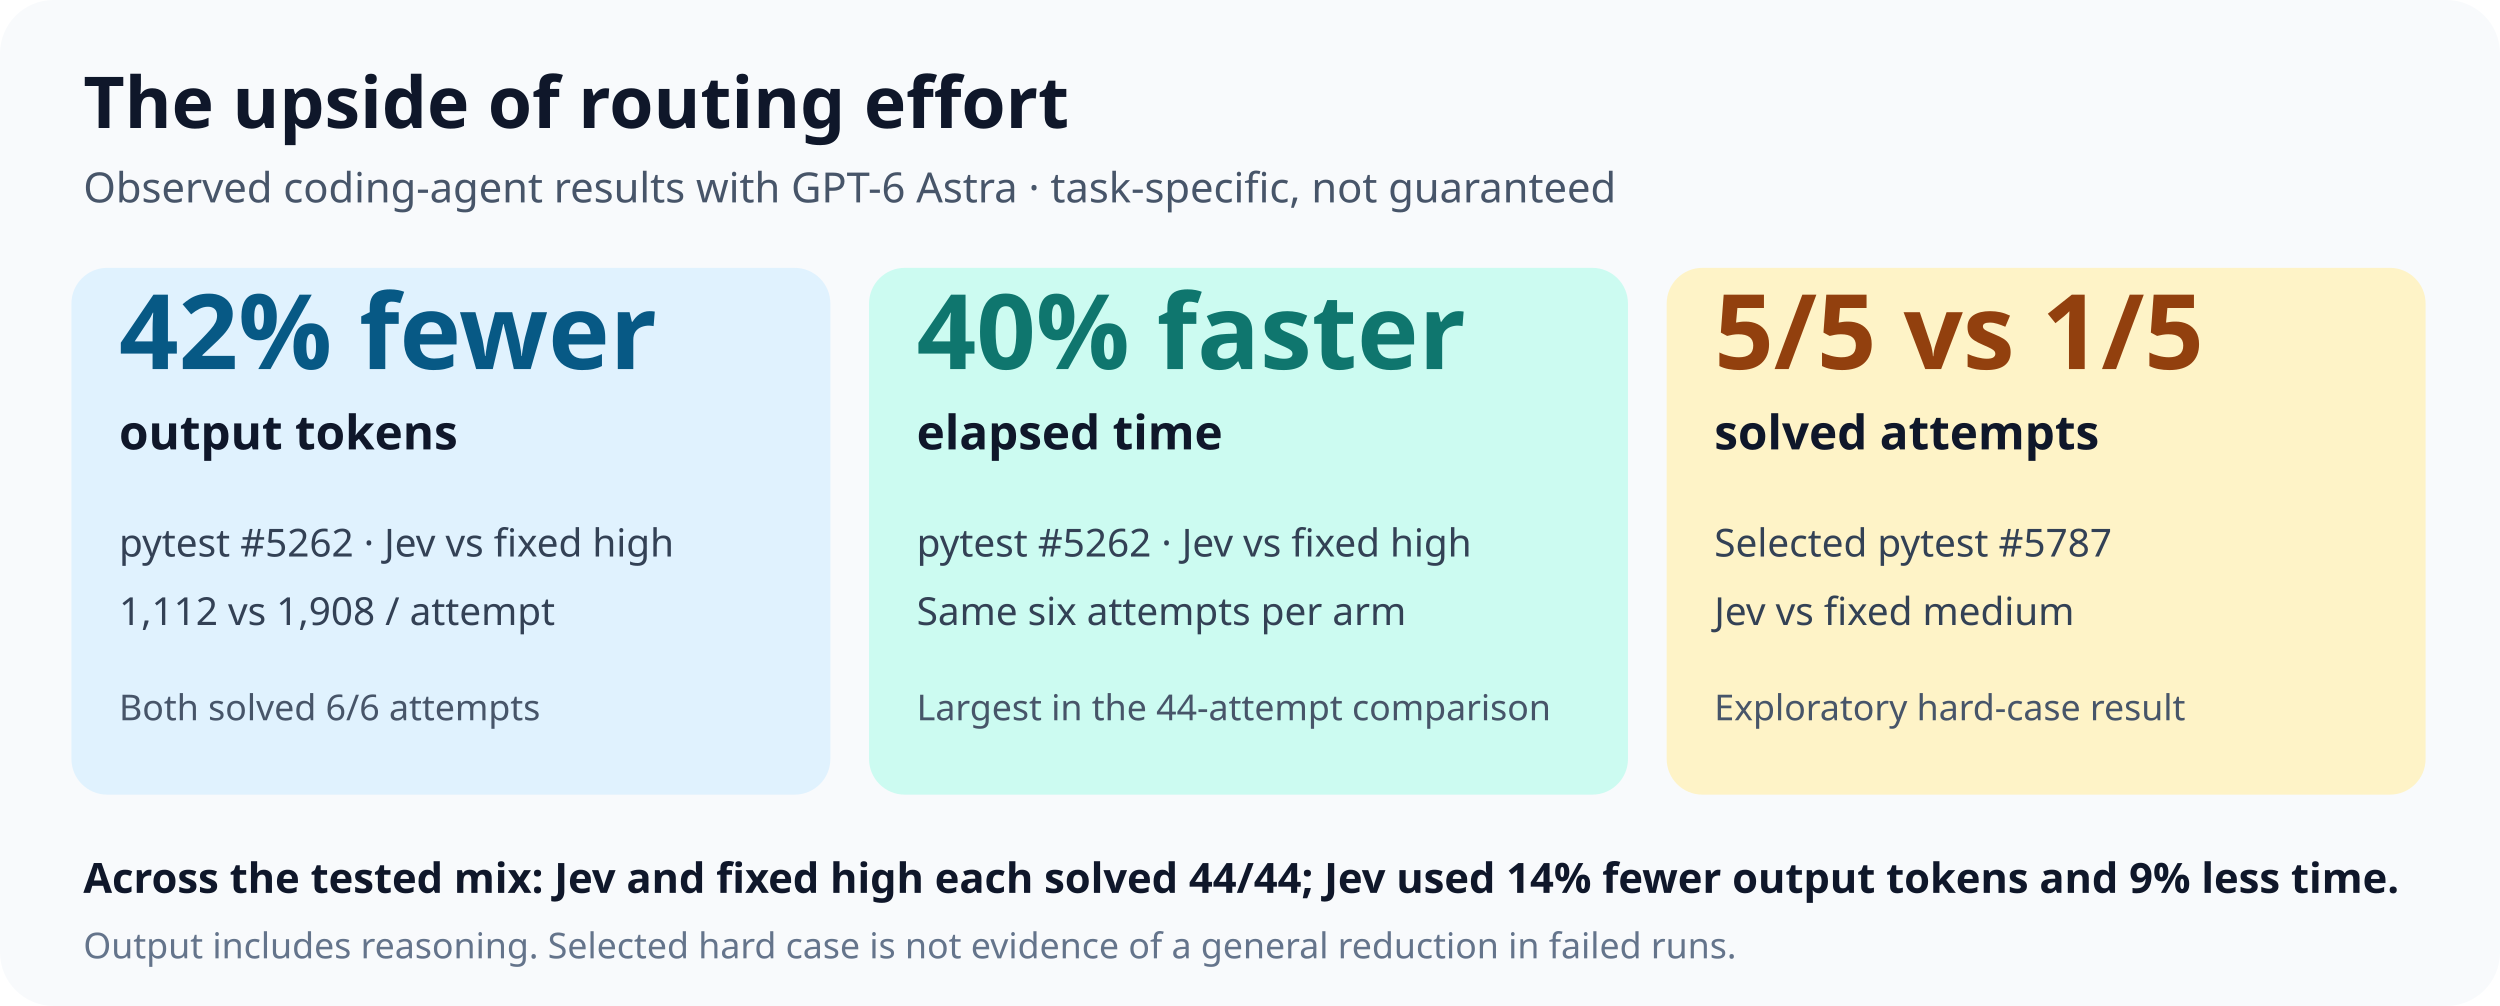
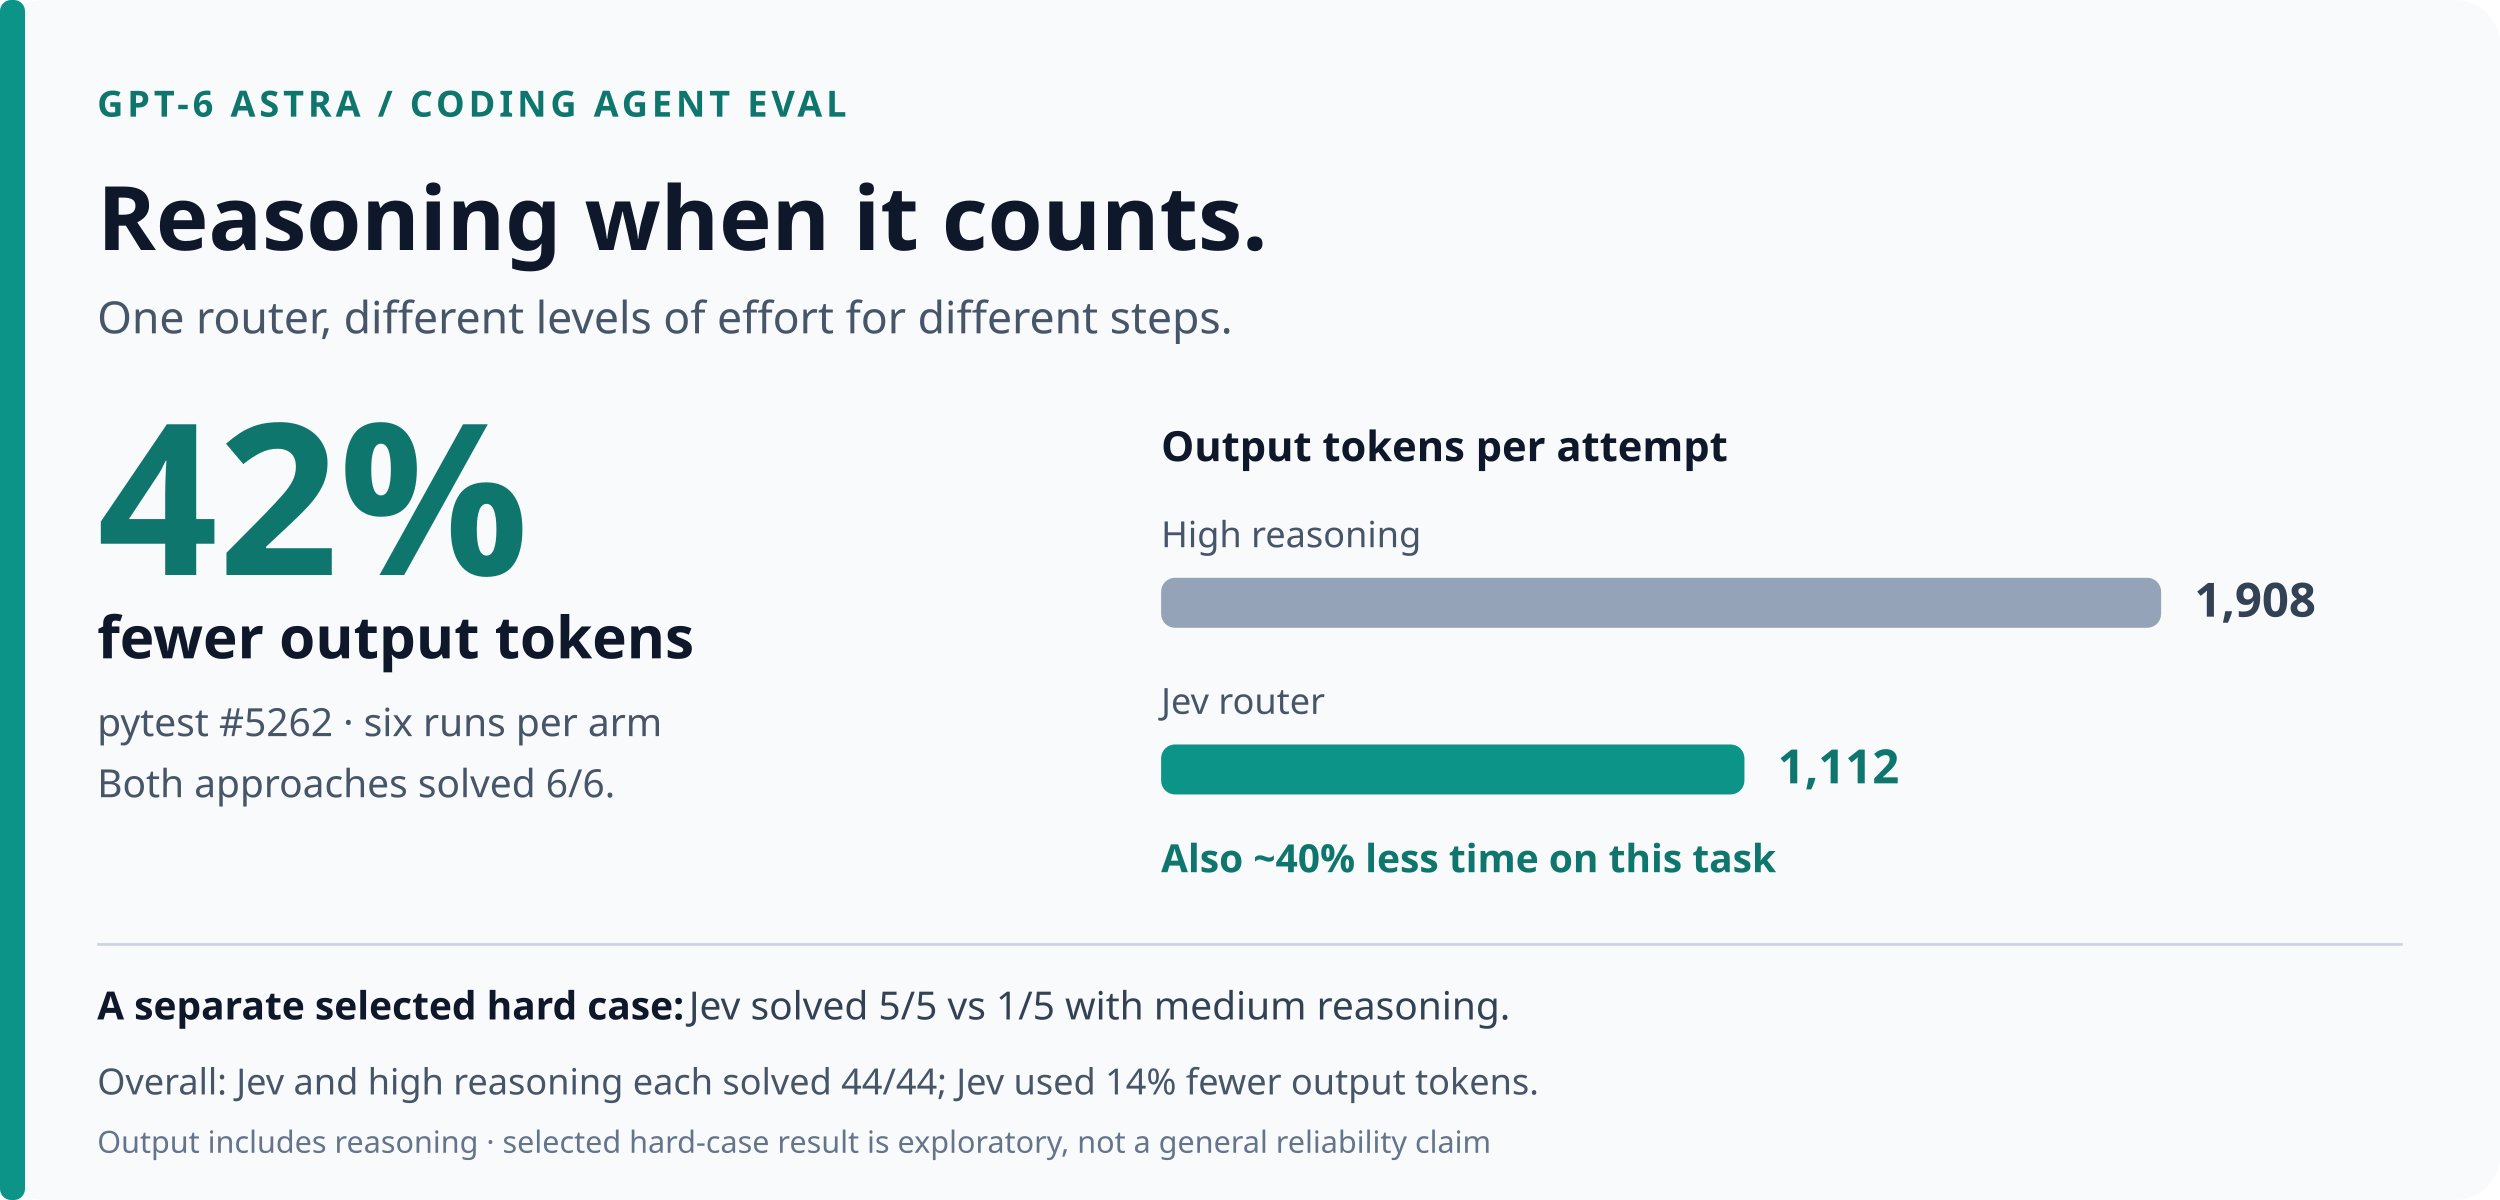
- <svg xmlns="http://www.w3.org/2000/svg" width="840" height="338" viewBox="0 0 840 338" role="img" aria-labelledby="title description">
-   <rect width="840" height="338" rx="18" fill="#f8fafc" />
-   <text x="28" y="43" font-family="system-ui,sans-serif" font-size="24" font-weight="700" fill="#0f172a">The upside of routing effort</text>
-   <text x="28" y="68" font-family="system-ui,sans-serif" font-size="14" fill="#475569">Observed coding-agent results with GPT-6 Astra · task-specific, not guaranteed</text>
-   <rect x="24" y="90" width="255" height="177" rx="12" fill="#e0f2fe" />
-   <text x="40" y="124" font-family="system-ui,sans-serif" font-size="35" font-weight="750" fill="#075985">42% fewer</text>
-   <text x="40" y="151" font-family="system-ui,sans-serif" font-size="16" font-weight="650" fill="#0f172a">output tokens</text>
-   <text x="40" y="187" font-family="system-ui,sans-serif" font-size="13" fill="#334155">pytest #5262 · Jev vs fixed high</text>
-   <text x="40" y="210" font-family="system-ui,sans-serif" font-size="13" fill="#334155">1,112 vs 1,908 / attempt</text>
-   <text x="40" y="242" font-family="system-ui,sans-serif" font-size="12" fill="#475569">Both solved 6/6 attempts</text>
-   <rect x="292" y="90" width="255" height="177" rx="12" fill="#ccfbf1" />
-   <text x="308" y="124" font-family="system-ui,sans-serif" font-size="35" font-weight="750" fill="#0f766e">40% faster</text>
-   <text x="308" y="151" font-family="system-ui,sans-serif" font-size="16" font-weight="650" fill="#0f172a">elapsed time</text>
-   <text x="308" y="187" font-family="system-ui,sans-serif" font-size="13" fill="#334155">pytest #5262 · Jev vs fixed high</text>
-   <text x="308" y="210" font-family="system-ui,sans-serif" font-size="13" fill="#334155">Same six attempts per arm</text>
-   <text x="308" y="242" font-family="system-ui,sans-serif" font-size="12" fill="#475569">Largest in the 44-attempt comparison</text>
-   <rect x="560" y="90" width="255" height="177" rx="12" fill="#fef3c7" />
-   <text x="576" y="124" font-family="system-ui,sans-serif" font-size="35" font-weight="750" fill="#92400e">5/5 vs 1/5</text>
-   <text x="576" y="151" font-family="system-ui,sans-serif" font-size="16" font-weight="650" fill="#0f172a">solved attempts</text>
-   <text x="576" y="187" font-family="system-ui,sans-serif" font-size="13" fill="#334155">Selected pytest #5787</text>
-   <text x="576" y="210" font-family="system-ui,sans-serif" font-size="13" fill="#334155">Jev vs fixed medium</text>
-   <text x="576" y="242" font-family="system-ui,sans-serif" font-size="12" fill="#475569">Exploratory hard-case result</text>
-   <text x="28" y="300" font-family="system-ui,sans-serif" font-size="14" font-weight="650" fill="#0f172a">Across the tested mix: Jev and fixed high each solved 44/44; Jev used 14% fewer output tokens and 9% less time.</text>
-   <text x="28" y="322" font-family="system-ui,sans-serif" font-size="12" fill="#64748b">Output includes reasoning. Selected hard case is not evidence of a general reduction in failed runs.</text>
+ <svg xmlns="http://www.w3.org/2000/svg" width="900" height="432" viewBox="0 0 900 432" role="img" aria-labelledby="title description">
+   <rect width="900" height="432" rx="16" fill="#f8fafc" />
+   <rect x="0" y="0" width="9" height="432" rx="4" fill="#0d9488" />
+   <text x="35" y="42" font-family="system-ui,sans-serif" font-size="13" font-weight="700" letter-spacing="1.4" fill="#0f766e">GPT-6 ASTRA  /  CODING AGENT EVAL</text>
+   <text x="35" y="90" font-family="system-ui,sans-serif" font-size="32" font-weight="750" fill="#0f172a">Reasoning when it counts.</text>
+   <text x="35" y="120" font-family="system-ui,sans-serif" font-size="16" fill="#475569">One router, different levels of effort for different steps.</text>
+   <text x="35" y="207" font-family="system-ui,sans-serif" font-size="76" font-weight="780" fill="#0f766e">42%</text>
+   <text x="35" y="237" font-family="system-ui,sans-serif" font-size="21" font-weight="650" fill="#0f172a">fewer output tokens</text>
+   <text x="35" y="265" font-family="system-ui,sans-serif" font-size="14" fill="#475569">pytest #5262 · six runs per arm</text>
+   <text x="35" y="287" font-family="system-ui,sans-serif" font-size="14" fill="#475569">Both approaches solved 6/6.</text>
+   <text x="418" y="166" font-family="system-ui,sans-serif" font-size="15" font-weight="650" fill="#0f172a">Output tokens per attempt</text>
+   <text x="418" y="197" font-family="system-ui,sans-serif" font-size="13" fill="#475569">High reasoning</text>
+   <rect x="418" y="208" width="360" height="18" rx="5" fill="#94a3b8" />
+   <text x="790" y="222" font-family="system-ui,sans-serif" font-size="17" font-weight="700" fill="#334155">1,908</text>
+   <text x="418" y="257" font-family="system-ui,sans-serif" font-size="13" fill="#475569">Jev router</text>
+   <rect x="418" y="268" width="210" height="18" rx="5" fill="#0d9488" />
+   <text x="640" y="282" font-family="system-ui,sans-serif" font-size="17" font-weight="700" fill="#0f766e">1,112</text>
+   <text x="418" y="314" font-family="system-ui,sans-serif" font-size="14" font-weight="650" fill="#0f766e">Also ~40% less time on this task</text>
+   <path d="M35 340H865" stroke="#cbd5e1" />
+   <text x="35" y="367" font-family="system-ui,sans-serif" font-size="14" font-weight="650" fill="#0f172a">A separate selected hard case:</text>
+   <text x="248" y="367" font-family="system-ui,sans-serif" font-size="14" fill="#334155">Jev solved 5/5 vs 1/5 with medium reasoning.</text>
+   <text x="35" y="394" font-family="system-ui,sans-serif" font-size="13" fill="#475569">Overall: Jev and high reasoning each solved 44/44; Jev used 14% fewer output tokens.</text>
+   <text x="35" y="415" font-family="system-ui,sans-serif" font-size="11" fill="#64748b">Output includes reasoning · selected hard-case result is exploratory, not a general reliability claim</text>
</svg>
